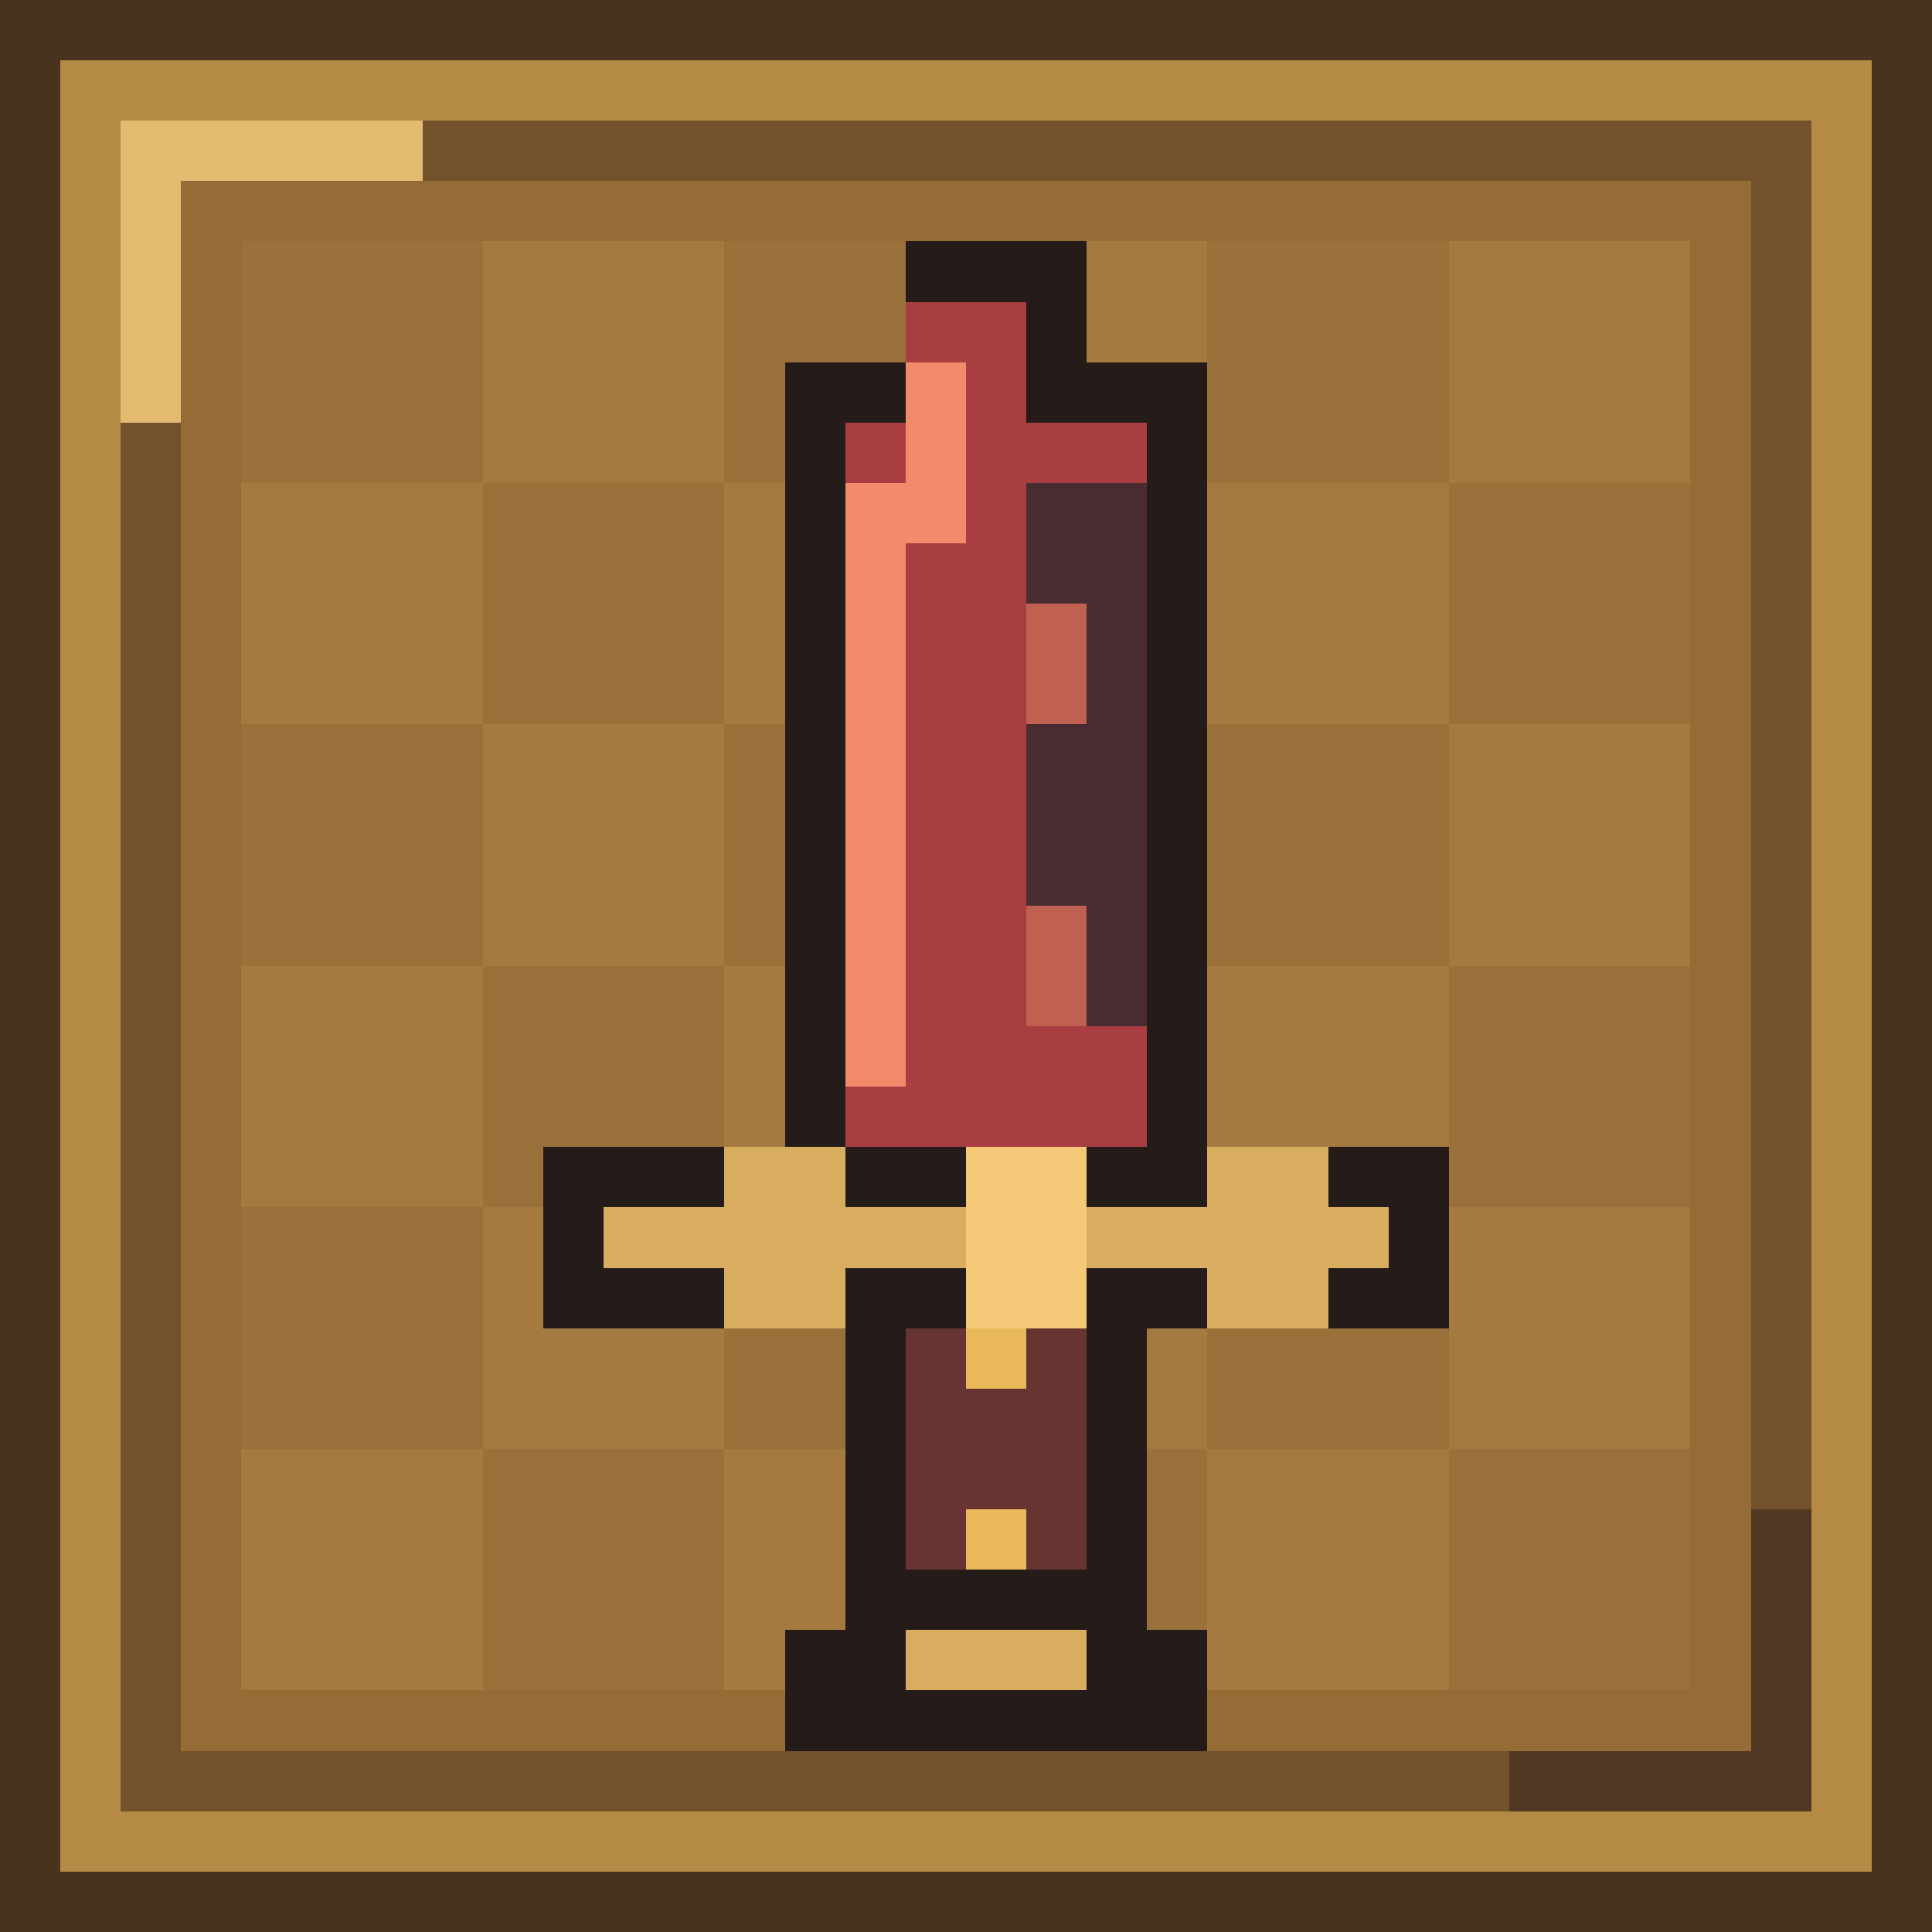
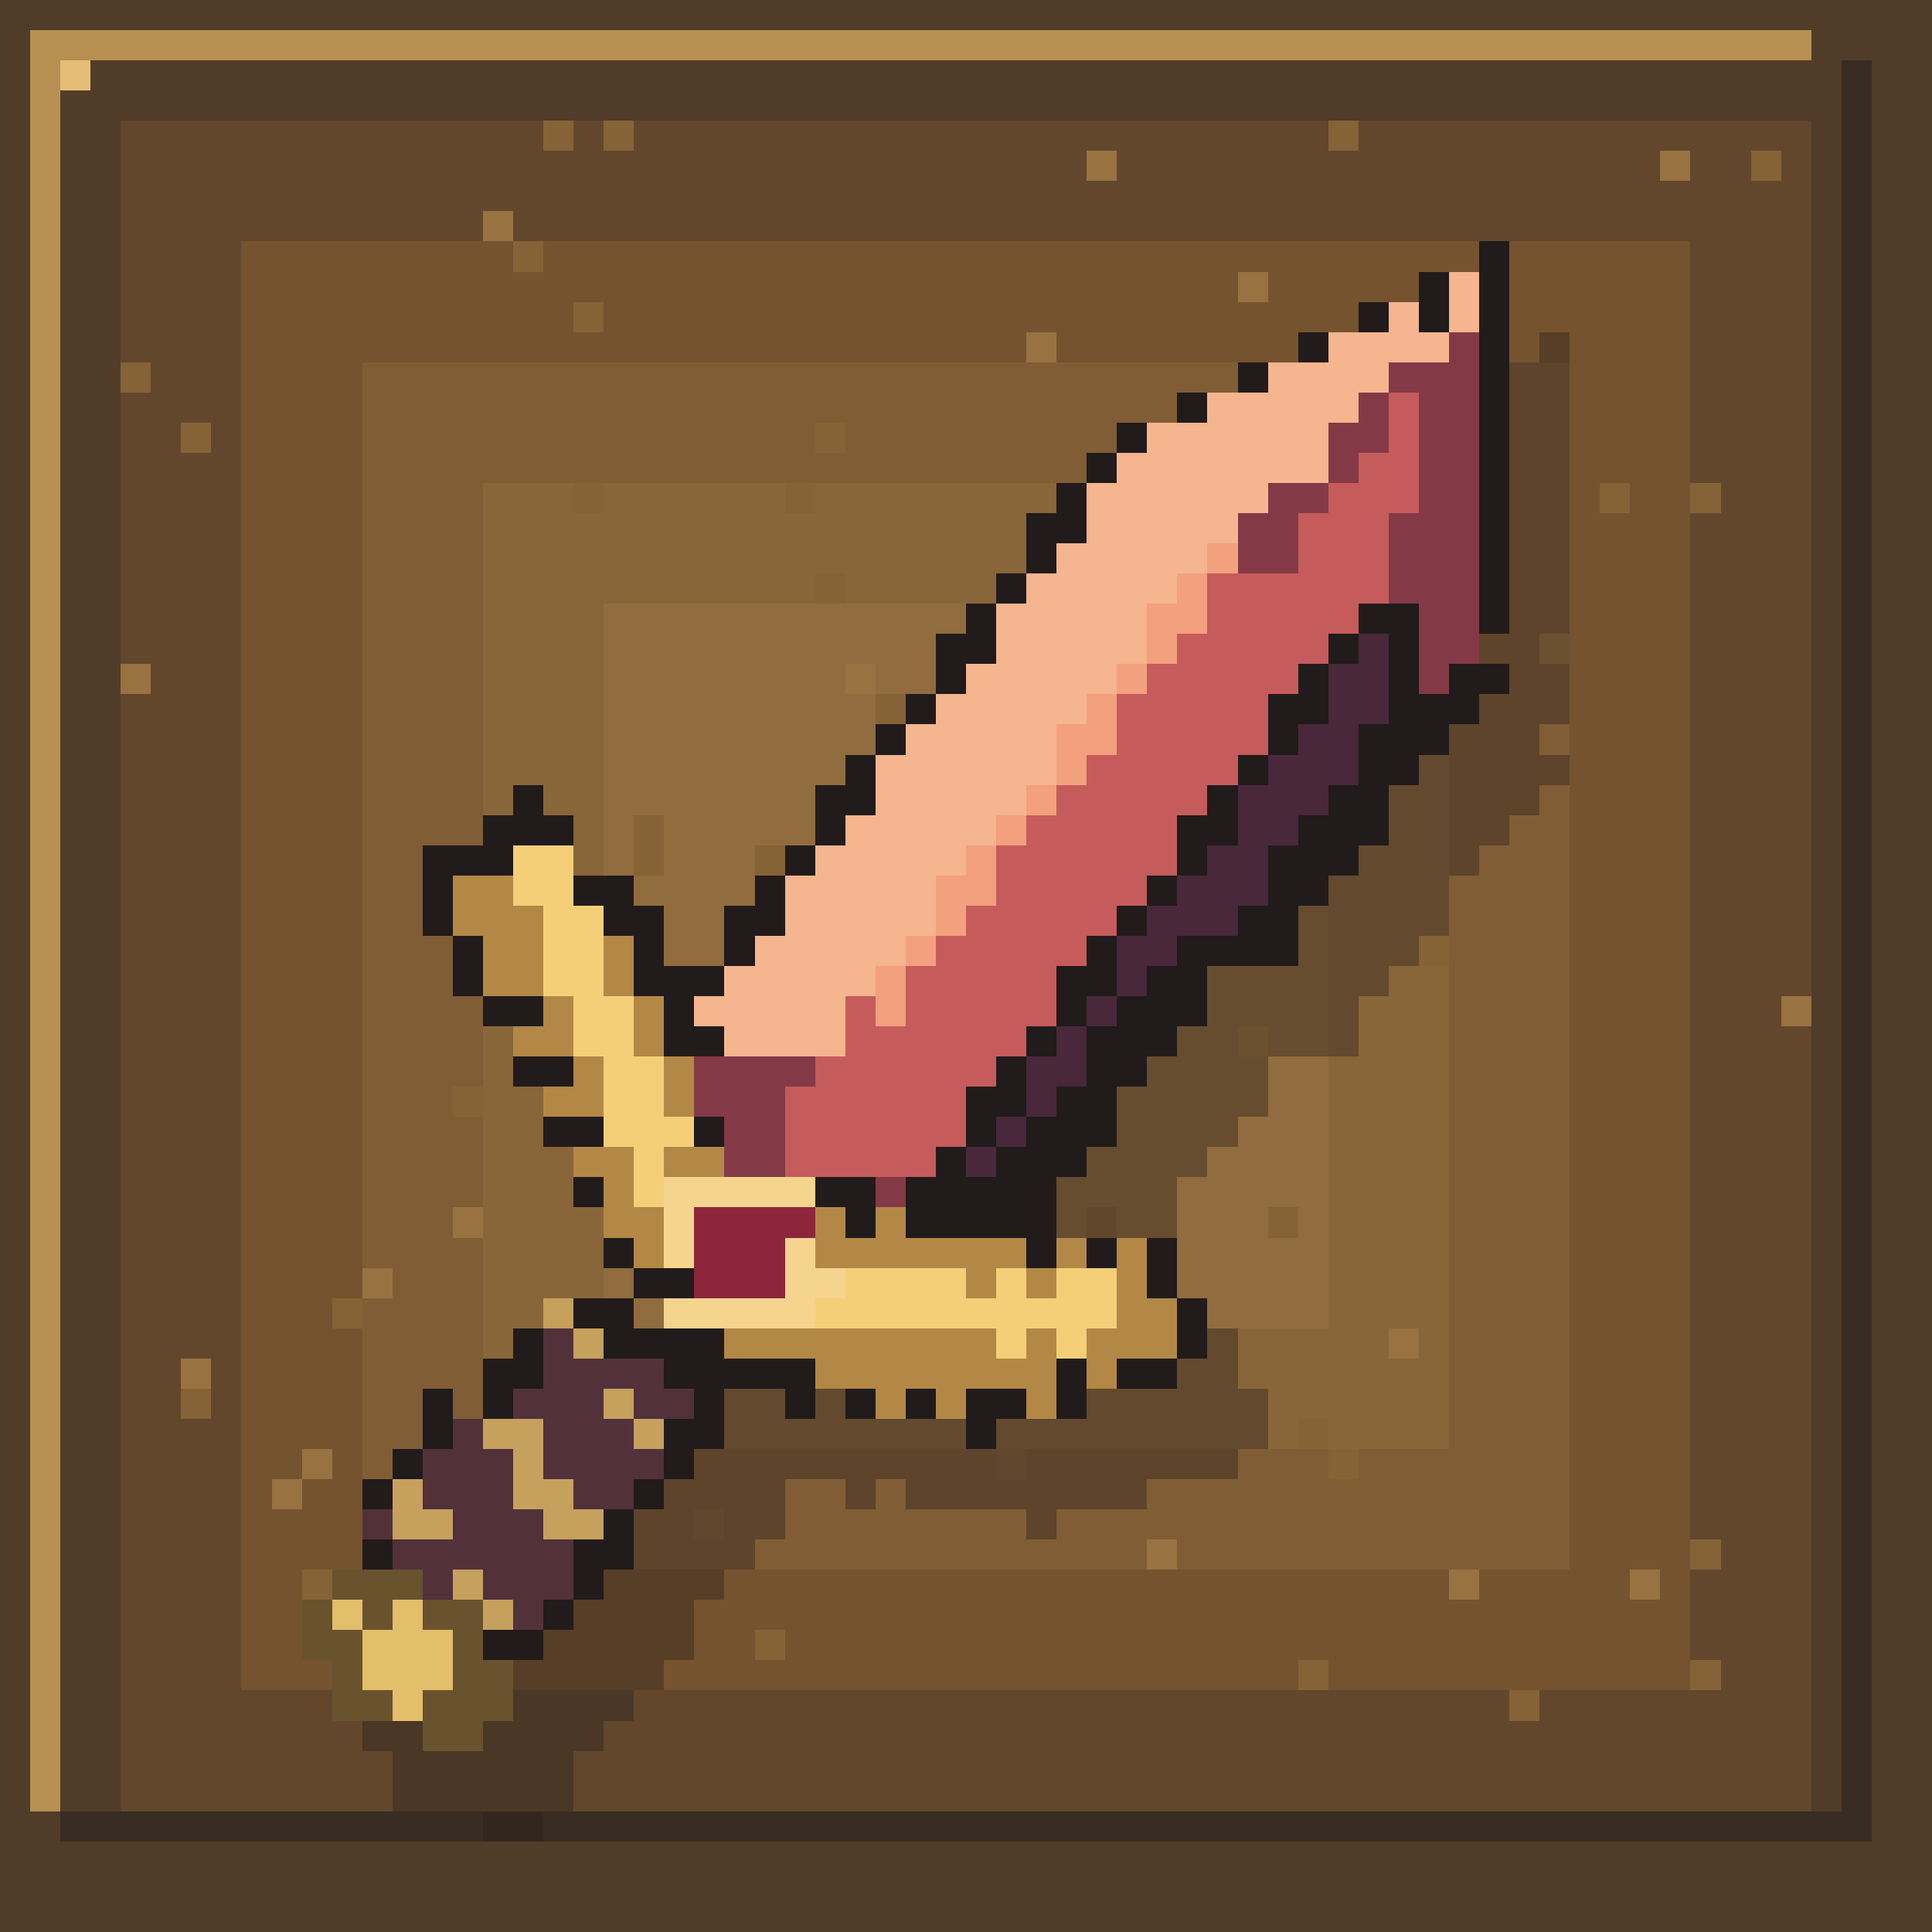
- <svg xmlns="http://www.w3.org/2000/svg" viewBox="0 0 32 32" width="32" height="32" shape-rendering="crispEdges">
-   <rect x="0" y="0" width="32" height="32" fill="#49321e" />
-   <rect x="1" y="1" width="30" height="30" fill="#b58a45" />
-   <rect x="2" y="2" width="28" height="28" fill="#73512c" />
-   <rect x="3" y="3" width="26" height="26" fill="#956b36" />
-   <rect x="4" y="4" width="24" height="24" fill="#a57a40" />
-   <rect x="4" y="4" width="4" height="4" fill="#9a713b" />
-   <rect x="12" y="4" width="4" height="4" fill="#9a713b" />
-   <rect x="20" y="4" width="4" height="4" fill="#9a713b" />
-   <rect x="8" y="8" width="4" height="4" fill="#9a713b" />
-   <rect x="16" y="8" width="4" height="4" fill="#9a713b" />
-   <rect x="24" y="8" width="4" height="4" fill="#9a713b" />
-   <rect x="4" y="12" width="4" height="4" fill="#9a713b" />
-   <rect x="12" y="12" width="4" height="4" fill="#9a713b" />
-   <rect x="20" y="12" width="4" height="4" fill="#9a713b" />
-   <rect x="8" y="16" width="4" height="4" fill="#9a713b" />
-   <rect x="16" y="16" width="4" height="4" fill="#9a713b" />
-   <rect x="24" y="16" width="4" height="4" fill="#9a713b" />
-   <rect x="4" y="20" width="4" height="4" fill="#9a713b" />
-   <rect x="12" y="20" width="4" height="4" fill="#9a713b" />
-   <rect x="20" y="20" width="4" height="4" fill="#9a713b" />
-   <rect x="8" y="24" width="4" height="4" fill="#9a713b" />
-   <rect x="16" y="24" width="4" height="4" fill="#9a713b" />
-   <rect x="24" y="24" width="4" height="4" fill="#9a713b" />
-   <rect x="2" y="2" width="5" height="1" fill="#e2ba70" />
-   <rect x="2" y="2" width="1" height="5" fill="#e2ba70" />
-   <rect x="25" y="29" width="5" height="1" fill="#513822" />
-   <rect x="29" y="25" width="1" height="5" fill="#513822" />
-   <rect x="15" y="4" width="3" height="2" fill="#251b18" />
-   <rect x="13" y="6" width="7" height="14" fill="#251b18" />
-   <rect x="9" y="19" width="15" height="3" fill="#251b18" />
-   <rect x="14" y="22" width="5" height="5" fill="#251b18" />
-   <rect x="13" y="27" width="7" height="2" fill="#251b18" />
-   <rect x="14" y="7" width="5" height="12" fill="#a93e42" />
-   <rect x="15" y="5" width="2" height="2" fill="#a93e42" />
-   <rect x="14" y="8" width="1" height="10" fill="#f28b6b" />
-   <rect x="15" y="6" width="1" height="3" fill="#f28b6b" />
-   <rect x="10" y="20" width="13" height="1" fill="#d9ad60" />
-   <rect x="12" y="19" width="2" height="3" fill="#d9ad60" />
-   <rect x="20" y="19" width="2" height="3" fill="#d9ad60" />
-   <rect x="15" y="27" width="3" height="1" fill="#d9ad60" />
-   <rect x="15" y="22" width="3" height="4" fill="#683432" />
-   <rect x="16" y="22" width="1" height="1" fill="#e9b85b" />
-   <rect x="16" y="25" width="1" height="1" fill="#e9b85b" />
-   <rect x="16" y="19" width="2" height="3" fill="#f6c979" />
-   <rect x="17" y="8" width="2" height="9" fill="#492c31" />
-   <rect x="17" y="10" width="1" height="2" fill="#bf6050" />
-   <rect x="17" y="15" width="1" height="2" fill="#bf6050" />
+ <svg xmlns="http://www.w3.org/2000/svg" viewBox="0 0 64 64" width="64" height="64" shape-rendering="crispEdges">
+   <rect x="0" y="0" width="64" height="1" fill="#513c29" />
+   <rect x="0" y="1" width="1" height="59" fill="#513c29" />
+   <rect x="1" y="1" width="59" height="1" fill="#b89051" />
+   <rect x="60" y="1" width="4" height="1" fill="#513c29" />
+   <rect x="1" y="2" width="1" height="58" fill="#b89051" />
+   <rect x="2" y="2" width="1" height="1" fill="#e5bd76" />
+   <rect x="3" y="2" width="58" height="1" fill="#513c29" />
+   <rect x="61" y="2" width="1" height="58" fill="#392c23" />
+   <rect x="62" y="2" width="2" height="59" fill="#513c29" />
+   <rect x="2" y="3" width="59" height="1" fill="#513c29" />
+   <rect x="2" y="4" width="2" height="56" fill="#513c29" />
+   <rect x="4" y="4" width="14" height="1" fill="#62472d" />
+   <rect x="18" y="4" width="1" height="1" fill="#866237" />
+   <rect x="19" y="4" width="1" height="1" fill="#62472d" />
+   <rect x="20" y="4" width="1" height="1" fill="#866237" />
+   <rect x="21" y="4" width="23" height="1" fill="#62472d" />
+   <rect x="44" y="4" width="1" height="1" fill="#866237" />
+   <rect x="45" y="4" width="15" height="1" fill="#62472d" />
+   <rect x="60" y="4" width="1" height="56" fill="#513c29" />
+   <rect x="4" y="5" width="32" height="1" fill="#62472d" />
+   <rect x="36" y="5" width="1" height="1" fill="#987241" />
+   <rect x="37" y="5" width="18" height="1" fill="#62472d" />
+   <rect x="55" y="5" width="1" height="1" fill="#987241" />
+   <rect x="56" y="5" width="2" height="1" fill="#62472d" />
+   <rect x="58" y="5" width="1" height="1" fill="#866237" />
+   <rect x="59" y="5" width="1" height="1" fill="#62472d" />
+   <rect x="4" y="6" width="56" height="1" fill="#62472d" />
+   <rect x="4" y="7" width="12" height="1" fill="#62472d" />
+   <rect x="16" y="7" width="1" height="1" fill="#987241" />
+   <rect x="17" y="7" width="43" height="1" fill="#62472d" />
+   <rect x="4" y="8" width="4" height="4" fill="#62472d" />
+   <rect x="8" y="8" width="9" height="1" fill="#75532f" />
+   <rect x="17" y="8" width="1" height="1" fill="#866237" />
+   <rect x="18" y="8" width="31" height="1" fill="#75532f" />
+   <rect x="49" y="8" width="1" height="13" fill="#211b1b" />
+   <rect x="50" y="8" width="6" height="3" fill="#75532f" />
+   <rect x="56" y="8" width="4" height="8" fill="#62472d" />
+   <rect x="8" y="9" width="33" height="1" fill="#75532f" />
+   <rect x="41" y="9" width="1" height="1" fill="#987241" />
+   <rect x="42" y="9" width="5" height="1" fill="#75532f" />
+   <rect x="47" y="9" width="1" height="2" fill="#211b1b" />
+   <rect x="48" y="9" width="1" height="2" fill="#f4b58f" />
+   <rect x="8" y="10" width="11" height="1" fill="#75532f" />
+   <rect x="19" y="10" width="1" height="1" fill="#866237" />
+   <rect x="20" y="10" width="25" height="1" fill="#75532f" />
+   <rect x="45" y="10" width="1" height="1" fill="#211b1b" />
+   <rect x="46" y="10" width="1" height="1" fill="#f4b58f" />
+   <rect x="8" y="11" width="26" height="1" fill="#75532f" />
+   <rect x="34" y="11" width="1" height="1" fill="#987241" />
+   <rect x="35" y="11" width="8" height="1" fill="#75532f" />
+   <rect x="43" y="11" width="1" height="1" fill="#211b1b" />
+   <rect x="44" y="11" width="4" height="1" fill="#f4b58f" />
+   <rect x="48" y="11" width="1" height="1" fill="#843a46" />
+   <rect x="50" y="11" width="1" height="1" fill="#75532f" />
+   <rect x="51" y="11" width="1" height="1" fill="#573e26" />
+   <rect x="52" y="11" width="4" height="5" fill="#75532f" />
+   <rect x="4" y="12" width="1" height="1" fill="#866237" />
+   <rect x="5" y="12" width="3" height="1" fill="#62472d" />
+   <rect x="8" y="12" width="4" height="31" fill="#75532f" />
+   <rect x="12" y="12" width="29" height="1" fill="#805d35" />
+   <rect x="41" y="12" width="1" height="1" fill="#211b1b" />
+   <rect x="42" y="12" width="4" height="1" fill="#f4b58f" />
+   <rect x="46" y="12" width="3" height="1" fill="#843a46" />
+   <rect x="50" y="12" width="2" height="9" fill="#5d442a" />
+   <rect x="4" y="13" width="4" height="1" fill="#62472d" />
+   <rect x="12" y="13" width="27" height="1" fill="#805d35" />
+   <rect x="39" y="13" width="1" height="1" fill="#211b1b" />
+   <rect x="40" y="13" width="5" height="1" fill="#f4b58f" />
+   <rect x="45" y="13" width="1" height="1" fill="#843a46" />
+   <rect x="46" y="13" width="1" height="2" fill="#c65b5b" />
+   <rect x="47" y="13" width="2" height="4" fill="#843a46" />
+   <rect x="4" y="14" width="2" height="1" fill="#62472d" />
+   <rect x="6" y="14" width="1" height="1" fill="#866237" />
+   <rect x="7" y="14" width="1" height="1" fill="#62472d" />
+   <rect x="12" y="14" width="15" height="1" fill="#805d35" />
+   <rect x="27" y="14" width="1" height="1" fill="#866237" />
+   <rect x="28" y="14" width="9" height="1" fill="#805d35" />
+   <rect x="37" y="14" width="1" height="1" fill="#211b1b" />
+   <rect x="38" y="14" width="6" height="1" fill="#f4b58f" />
+   <rect x="44" y="14" width="2" height="1" fill="#843a46" />
+   <rect x="4" y="15" width="4" height="7" fill="#62472d" />
+   <rect x="12" y="15" width="24" height="1" fill="#805d35" />
+   <rect x="36" y="15" width="1" height="1" fill="#211b1b" />
+   <rect x="37" y="15" width="7" height="1" fill="#f4b58f" />
+   <rect x="44" y="15" width="1" height="1" fill="#843a46" />
+   <rect x="45" y="15" width="2" height="1" fill="#c65b5b" />
+   <rect x="12" y="16" width="4" height="12" fill="#805d35" />
+   <rect x="16" y="16" width="3" height="1" fill="#89653a" />
+   <rect x="19" y="16" width="1" height="1" fill="#866237" />
+   <rect x="20" y="16" width="6" height="1" fill="#89653a" />
+   <rect x="26" y="16" width="1" height="1" fill="#866237" />
+   <rect x="27" y="16" width="8" height="1" fill="#89653a" />
+   <rect x="35" y="16" width="1" height="1" fill="#211b1b" />
+   <rect x="36" y="16" width="6" height="1" fill="#f4b58f" />
+   <rect x="42" y="16" width="2" height="1" fill="#843a46" />
+   <rect x="44" y="16" width="3" height="1" fill="#c65b5b" />
+   <rect x="52" y="16" width="1" height="1" fill="#75532f" />
+   <rect x="53" y="16" width="1" height="1" fill="#866237" />
+   <rect x="54" y="16" width="2" height="1" fill="#75532f" />
+   <rect x="56" y="16" width="1" height="1" fill="#866237" />
+   <rect x="57" y="16" width="3" height="1" fill="#62472d" />
+   <rect x="16" y="17" width="18" height="2" fill="#89653a" />
+   <rect x="34" y="17" width="2" height="1" fill="#211b1b" />
+   <rect x="36" y="17" width="5" height="1" fill="#f4b58f" />
+   <rect x="41" y="17" width="2" height="2" fill="#843a46" />
+   <rect x="43" y="17" width="3" height="2" fill="#c65b5b" />
+   <rect x="46" y="17" width="3" height="3" fill="#843a46" />
+   <rect x="52" y="17" width="4" height="35" fill="#75532f" />
+   <rect x="56" y="17" width="4" height="16" fill="#62472d" />
+   <rect x="34" y="18" width="1" height="1" fill="#211b1b" />
+   <rect x="35" y="18" width="5" height="1" fill="#f4b58f" />
+   <rect x="40" y="18" width="1" height="1" fill="#f3a07e" />
+   <rect x="16" y="19" width="11" height="1" fill="#89653a" />
+   <rect x="27" y="19" width="1" height="1" fill="#866237" />
+   <rect x="28" y="19" width="5" height="1" fill="#89653a" />
+   <rect x="33" y="19" width="1" height="1" fill="#211b1b" />
+   <rect x="34" y="19" width="5" height="1" fill="#f4b58f" />
+   <rect x="39" y="19" width="1" height="1" fill="#f3a07e" />
+   <rect x="40" y="19" width="6" height="1" fill="#c65b5b" />
+   <rect x="16" y="20" width="4" height="6" fill="#89653a" />
+   <rect x="20" y="20" width="12" height="1" fill="#906c3e" />
+   <rect x="32" y="20" width="1" height="1" fill="#211b1b" />
+   <rect x="33" y="20" width="5" height="2" fill="#f4b58f" />
+   <rect x="38" y="20" width="2" height="1" fill="#f3a07e" />
+   <rect x="40" y="20" width="5" height="1" fill="#c65b5b" />
+   <rect x="45" y="20" width="2" height="1" fill="#211b1b" />
+   <rect x="47" y="20" width="2" height="2" fill="#843a46" />
+   <rect x="20" y="21" width="11" height="1" fill="#906c3e" />
+   <rect x="31" y="21" width="2" height="1" fill="#211b1b" />
+   <rect x="38" y="21" width="1" height="1" fill="#f3a07e" />
+   <rect x="39" y="21" width="5" height="1" fill="#c65b5b" />
+   <rect x="44" y="21" width="1" height="1" fill="#211b1b" />
+   <rect x="45" y="21" width="1" height="1" fill="#48283a" />
+   <rect x="46" y="21" width="1" height="2" fill="#211b1b" />
+   <rect x="49" y="21" width="2" height="1" fill="#5d442a" />
+   <rect x="51" y="21" width="1" height="1" fill="#6c5131" />
+   <rect x="4" y="22" width="1" height="1" fill="#987241" />
+   <rect x="5" y="22" width="3" height="1" fill="#62472d" />
+   <rect x="20" y="22" width="8" height="1" fill="#906c3e" />
+   <rect x="28" y="22" width="1" height="1" fill="#987241" />
+   <rect x="29" y="22" width="2" height="1" fill="#906c3e" />
+   <rect x="31" y="22" width="1" height="1" fill="#211b1b" />
+   <rect x="32" y="22" width="5" height="1" fill="#f4b58f" />
+   <rect x="37" y="22" width="1" height="1" fill="#f3a07e" />
+   <rect x="38" y="22" width="5" height="1" fill="#c65b5b" />
+   <rect x="43" y="22" width="1" height="1" fill="#211b1b" />
+   <rect x="44" y="22" width="2" height="2" fill="#48283a" />
+   <rect x="47" y="22" width="1" height="1" fill="#843a46" />
+   <rect x="48" y="22" width="2" height="1" fill="#211b1b" />
+   <rect x="50" y="22" width="2" height="1" fill="#5d442a" />
+   <rect x="4" y="23" width="4" height="22" fill="#62472d" />
+   <rect x="20" y="23" width="9" height="2" fill="#906c3e" />
+   <rect x="29" y="23" width="1" height="1" fill="#866237" />
+   <rect x="30" y="23" width="1" height="1" fill="#211b1b" />
+   <rect x="31" y="23" width="5" height="1" fill="#f4b58f" />
+   <rect x="36" y="23" width="1" height="1" fill="#f3a07e" />
+   <rect x="37" y="23" width="5" height="2" fill="#c65b5b" />
+   <rect x="42" y="23" width="2" height="1" fill="#211b1b" />
+   <rect x="46" y="23" width="3" height="1" fill="#211b1b" />
+   <rect x="49" y="23" width="3" height="1" fill="#5d442a" />
+   <rect x="29" y="24" width="1" height="1" fill="#211b1b" />
+   <rect x="30" y="24" width="5" height="1" fill="#f4b58f" />
+   <rect x="35" y="24" width="2" height="1" fill="#f3a07e" />
+   <rect x="42" y="24" width="1" height="1" fill="#211b1b" />
+   <rect x="43" y="24" width="2" height="1" fill="#48283a" />
+   <rect x="45" y="24" width="3" height="1" fill="#211b1b" />
+   <rect x="48" y="24" width="3" height="1" fill="#5d442a" />
+   <rect x="51" y="24" width="1" height="1" fill="#805d35" />
+   <rect x="20" y="25" width="8" height="1" fill="#906c3e" />
+   <rect x="28" y="25" width="1" height="1" fill="#211b1b" />
+   <rect x="29" y="25" width="6" height="1" fill="#f4b58f" />
+   <rect x="35" y="25" width="1" height="1" fill="#f3a07e" />
+   <rect x="36" y="25" width="5" height="1" fill="#c65b5b" />
+   <rect x="41" y="25" width="1" height="1" fill="#211b1b" />
+   <rect x="42" y="25" width="3" height="1" fill="#48283a" />
+   <rect x="45" y="25" width="2" height="1" fill="#211b1b" />
+   <rect x="47" y="25" width="1" height="1" fill="#63492d" />
+   <rect x="48" y="25" width="4" height="1" fill="#5d442a" />
+   <rect x="16" y="26" width="1" height="1" fill="#89653a" />
+   <rect x="17" y="26" width="1" height="1" fill="#211b1b" />
+   <rect x="18" y="26" width="2" height="1" fill="#89653a" />
+   <rect x="20" y="26" width="7" height="1" fill="#906c3e" />
+   <rect x="27" y="26" width="2" height="1" fill="#211b1b" />
+   <rect x="29" y="26" width="5" height="1" fill="#f4b58f" />
+   <rect x="34" y="26" width="1" height="1" fill="#f3a07e" />
+   <rect x="35" y="26" width="5" height="1" fill="#c65b5b" />
+   <rect x="40" y="26" width="1" height="1" fill="#211b1b" />
+   <rect x="41" y="26" width="3" height="1" fill="#48283a" />
+   <rect x="44" y="26" width="2" height="1" fill="#211b1b" />
+   <rect x="46" y="26" width="2" height="2" fill="#63492d" />
+   <rect x="48" y="26" width="3" height="1" fill="#5d442a" />
+   <rect x="51" y="26" width="1" height="1" fill="#805d35" />
+   <rect x="16" y="27" width="3" height="1" fill="#211b1b" />
+   <rect x="19" y="27" width="1" height="2" fill="#89653a" />
+   <rect x="20" y="27" width="1" height="2" fill="#906c3e" />
+   <rect x="21" y="27" width="1" height="2" fill="#866237" />
+   <rect x="22" y="27" width="5" height="1" fill="#906c3e" />
+   <rect x="27" y="27" width="1" height="1" fill="#211b1b" />
+   <rect x="28" y="27" width="5" height="1" fill="#f4b58f" />
+   <rect x="33" y="27" width="1" height="1" fill="#f3a07e" />
+   <rect x="34" y="27" width="5" height="1" fill="#c65b5b" />
+   <rect x="39" y="27" width="2" height="1" fill="#211b1b" />
+   <rect x="41" y="27" width="2" height="1" fill="#48283a" />
+   <rect x="43" y="27" width="3" height="1" fill="#211b1b" />
+   <rect x="48" y="27" width="2" height="1" fill="#5d442a" />
+   <rect x="50" y="27" width="2" height="1" fill="#805d35" />
+   <rect x="12" y="28" width="2" height="3" fill="#805d35" />
+   <rect x="14" y="28" width="3" height="1" fill="#211b1b" />
+   <rect x="17" y="28" width="2" height="2" fill="#f4cf78" />
+   <rect x="22" y="28" width="3" height="1" fill="#906c3e" />
+   <rect x="25" y="28" width="1" height="1" fill="#866237" />
+   <rect x="26" y="28" width="1" height="1" fill="#211b1b" />
+   <rect x="27" y="28" width="5" height="1" fill="#f4b58f" />
+   <rect x="32" y="28" width="1" height="1" fill="#f3a07e" />
+   <rect x="33" y="28" width="6" height="1" fill="#c65b5b" />
+   <rect x="39" y="28" width="1" height="1" fill="#211b1b" />
+   <rect x="40" y="28" width="2" height="1" fill="#48283a" />
+   <rect x="42" y="28" width="3" height="1" fill="#211b1b" />
+   <rect x="45" y="28" width="3" height="1" fill="#63492d" />
+   <rect x="48" y="28" width="1" height="1" fill="#5d442a" />
+   <rect x="49" y="28" width="3" height="1" fill="#805d35" />
+   <rect x="14" y="29" width="1" height="2" fill="#211b1b" />
+   <rect x="15" y="29" width="2" height="1" fill="#b38846" />
+   <rect x="19" y="29" width="2" height="1" fill="#211b1b" />
+   <rect x="21" y="29" width="4" height="1" fill="#906c3e" />
+   <rect x="25" y="29" width="1" height="1" fill="#211b1b" />
+   <rect x="26" y="29" width="5" height="2" fill="#f4b58f" />
+   <rect x="31" y="29" width="2" height="1" fill="#f3a07e" />
+   <rect x="33" y="29" width="5" height="1" fill="#c65b5b" />
+   <rect x="38" y="29" width="1" height="1" fill="#211b1b" />
+   <rect x="39" y="29" width="3" height="1" fill="#48283a" />
+   <rect x="42" y="29" width="2" height="1" fill="#211b1b" />
+   <rect x="44" y="29" width="4" height="2" fill="#63492d" />
+   <rect x="48" y="29" width="4" height="19" fill="#805d35" />
+   <rect x="15" y="30" width="3" height="1" fill="#b38846" />
+   <rect x="18" y="30" width="2" height="3" fill="#f4cf78" />
+   <rect x="20" y="30" width="2" height="1" fill="#211b1b" />
+   <rect x="22" y="30" width="2" height="2" fill="#906c3e" />
+   <rect x="24" y="30" width="2" height="1" fill="#211b1b" />
+   <rect x="31" y="30" width="1" height="1" fill="#f3a07e" />
+   <rect x="32" y="30" width="5" height="1" fill="#c65b5b" />
+   <rect x="37" y="30" width="1" height="1" fill="#211b1b" />
+   <rect x="38" y="30" width="3" height="1" fill="#48283a" />
+   <rect x="41" y="30" width="2" height="1" fill="#211b1b" />
+   <rect x="43" y="30" width="1" height="2" fill="#674d2f" />
+   <rect x="12" y="31" width="3" height="2" fill="#805d35" />
+   <rect x="15" y="31" width="1" height="2" fill="#211b1b" />
+   <rect x="16" y="31" width="2" height="2" fill="#b38846" />
+   <rect x="20" y="31" width="1" height="2" fill="#b38846" />
+   <rect x="21" y="31" width="1" height="1" fill="#211b1b" />
+   <rect x="24" y="31" width="1" height="1" fill="#211b1b" />
+   <rect x="25" y="31" width="5" height="1" fill="#f4b58f" />
+   <rect x="30" y="31" width="1" height="1" fill="#f3a07e" />
+   <rect x="31" y="31" width="5" height="1" fill="#c65b5b" />
+   <rect x="36" y="31" width="1" height="1" fill="#211b1b" />
+   <rect x="37" y="31" width="2" height="1" fill="#48283a" />
+   <rect x="39" y="31" width="4" height="1" fill="#211b1b" />
+   <rect x="44" y="31" width="3" height="1" fill="#63492d" />
+   <rect x="47" y="31" width="1" height="1" fill="#866237" />
+   <rect x="21" y="32" width="3" height="1" fill="#211b1b" />
+   <rect x="24" y="32" width="5" height="1" fill="#f4b58f" />
+   <rect x="29" y="32" width="1" height="2" fill="#f3a07e" />
+   <rect x="30" y="32" width="5" height="2" fill="#c65b5b" />
+   <rect x="35" y="32" width="2" height="1" fill="#211b1b" />
+   <rect x="37" y="32" width="1" height="1" fill="#48283a" />
+   <rect x="38" y="32" width="2" height="1" fill="#211b1b" />
+   <rect x="40" y="32" width="4" height="2" fill="#674d2f" />
+   <rect x="44" y="32" width="2" height="1" fill="#63492d" />
+   <rect x="46" y="32" width="2" height="1" fill="#89653a" />
+   <rect x="12" y="33" width="4" height="3" fill="#805d35" />
+   <rect x="16" y="33" width="2" height="1" fill="#211b1b" />
+   <rect x="18" y="33" width="1" height="1" fill="#b38846" />
+   <rect x="19" y="33" width="2" height="2" fill="#f4cf78" />
+   <rect x="21" y="33" width="1" height="2" fill="#b38846" />
+   <rect x="22" y="33" width="1" height="1" fill="#211b1b" />
+   <rect x="23" y="33" width="5" height="1" fill="#f4b58f" />
+   <rect x="28" y="33" width="1" height="1" fill="#c65b5b" />
+   <rect x="35" y="33" width="1" height="1" fill="#211b1b" />
+   <rect x="36" y="33" width="1" height="1" fill="#48283a" />
+   <rect x="37" y="33" width="3" height="1" fill="#211b1b" />
+   <rect x="44" y="33" width="1" height="2" fill="#63492d" />
+   <rect x="45" y="33" width="3" height="2" fill="#89653a" />
+   <rect x="56" y="33" width="3" height="1" fill="#62472d" />
+   <rect x="59" y="33" width="1" height="1" fill="#987241" />
+   <rect x="16" y="34" width="1" height="2" fill="#89653a" />
+   <rect x="17" y="34" width="2" height="1" fill="#b38846" />
+   <rect x="22" y="34" width="2" height="1" fill="#211b1b" />
+   <rect x="24" y="34" width="4" height="1" fill="#f4b58f" />
+   <rect x="28" y="34" width="6" height="1" fill="#c65b5b" />
+   <rect x="34" y="34" width="1" height="1" fill="#211b1b" />
+   <rect x="35" y="34" width="1" height="1" fill="#48283a" />
+   <rect x="36" y="34" width="3" height="1" fill="#211b1b" />
+   <rect x="39" y="34" width="2" height="1" fill="#674d2f" />
+   <rect x="41" y="34" width="1" height="1" fill="#6c5131" />
+   <rect x="42" y="34" width="2" height="1" fill="#674d2f" />
+   <rect x="56" y="34" width="4" height="17" fill="#62472d" />
+   <rect x="17" y="35" width="2" height="1" fill="#211b1b" />
+   <rect x="19" y="35" width="1" height="1" fill="#b38846" />
+   <rect x="20" y="35" width="2" height="2" fill="#f4cf78" />
+   <rect x="22" y="35" width="1" height="2" fill="#b38846" />
+   <rect x="23" y="35" width="4" height="1" fill="#843a46" />
+   <rect x="27" y="35" width="6" height="1" fill="#c65b5b" />
+   <rect x="33" y="35" width="1" height="1" fill="#211b1b" />
+   <rect x="34" y="35" width="2" height="1" fill="#48283a" />
+   <rect x="36" y="35" width="2" height="1" fill="#211b1b" />
+   <rect x="38" y="35" width="4" height="1" fill="#674d2f" />
+   <rect x="42" y="35" width="2" height="2" fill="#906c3e" />
+   <rect x="44" y="35" width="4" height="9" fill="#89653a" />
+   <rect x="12" y="36" width="3" height="1" fill="#805d35" />
+   <rect x="15" y="36" width="1" height="1" fill="#866237" />
+   <rect x="16" y="36" width="2" height="2" fill="#89653a" />
+   <rect x="18" y="36" width="2" height="1" fill="#b38846" />
+   <rect x="23" y="36" width="3" height="1" fill="#843a46" />
+   <rect x="26" y="36" width="6" height="2" fill="#c65b5b" />
+   <rect x="32" y="36" width="2" height="1" fill="#211b1b" />
+   <rect x="34" y="36" width="1" height="1" fill="#48283a" />
+   <rect x="35" y="36" width="2" height="1" fill="#211b1b" />
+   <rect x="37" y="36" width="5" height="1" fill="#674d2f" />
+   <rect x="12" y="37" width="4" height="3" fill="#805d35" />
+   <rect x="18" y="37" width="2" height="1" fill="#211b1b" />
+   <rect x="20" y="37" width="3" height="1" fill="#f4cf78" />
+   <rect x="23" y="37" width="1" height="1" fill="#211b1b" />
+   <rect x="24" y="37" width="2" height="2" fill="#843a46" />
+   <rect x="32" y="37" width="1" height="1" fill="#211b1b" />
+   <rect x="33" y="37" width="1" height="1" fill="#48283a" />
+   <rect x="34" y="37" width="3" height="1" fill="#211b1b" />
+   <rect x="37" y="37" width="4" height="1" fill="#674d2f" />
+   <rect x="41" y="37" width="3" height="1" fill="#906c3e" />
+   <rect x="16" y="38" width="3" height="2" fill="#89653a" />
+   <rect x="19" y="38" width="2" height="1" fill="#b38846" />
+   <rect x="21" y="38" width="1" height="2" fill="#f4cf78" />
+   <rect x="22" y="38" width="2" height="1" fill="#b38846" />
+   <rect x="26" y="38" width="5" height="1" fill="#c65b5b" />
+   <rect x="31" y="38" width="1" height="1" fill="#211b1b" />
+   <rect x="32" y="38" width="1" height="1" fill="#48283a" />
+   <rect x="33" y="38" width="3" height="1" fill="#211b1b" />
+   <rect x="36" y="38" width="4" height="1" fill="#674d2f" />
+   <rect x="40" y="38" width="4" height="1" fill="#906c3e" />
+   <rect x="19" y="39" width="1" height="1" fill="#211b1b" />
+   <rect x="20" y="39" width="1" height="1" fill="#b38846" />
+   <rect x="22" y="39" width="5" height="1" fill="#f5d48e" />
+   <rect x="27" y="39" width="2" height="1" fill="#211b1b" />
+   <rect x="29" y="39" width="1" height="1" fill="#843a46" />
+   <rect x="30" y="39" width="5" height="2" fill="#211b1b" />
+   <rect x="35" y="39" width="4" height="1" fill="#674d2f" />
+   <rect x="39" y="39" width="5" height="1" fill="#906c3e" />
+   <rect x="12" y="40" width="3" height="1" fill="#805d35" />
+   <rect x="15" y="40" width="1" height="1" fill="#987241" />
+   <rect x="16" y="40" width="4" height="3" fill="#89653a" />
+   <rect x="20" y="40" width="2" height="1" fill="#b38846" />
+   <rect x="22" y="40" width="1" height="2" fill="#f5d48e" />
+   <rect x="23" y="40" width="4" height="1" fill="#8d263b" />
+   <rect x="27" y="40" width="1" height="1" fill="#b38846" />
+   <rect x="28" y="40" width="1" height="1" fill="#211b1b" />
+   <rect x="29" y="40" width="1" height="1" fill="#b38846" />
+   <rect x="35" y="40" width="1" height="1" fill="#674d2f" />
+   <rect x="36" y="40" width="1" height="1" fill="#61472b" />
+   <rect x="37" y="40" width="2" height="1" fill="#674d2f" />
+   <rect x="39" y="40" width="3" height="1" fill="#906c3e" />
+   <rect x="42" y="40" width="1" height="1" fill="#866237" />
+   <rect x="43" y="40" width="1" height="1" fill="#906c3e" />
+   <rect x="12" y="41" width="4" height="1" fill="#805d35" />
+   <rect x="20" y="41" width="1" height="1" fill="#211b1b" />
+   <rect x="21" y="41" width="1" height="1" fill="#b38846" />
+   <rect x="23" y="41" width="3" height="2" fill="#8d263b" />
+   <rect x="26" y="41" width="1" height="1" fill="#f5d48e" />
+   <rect x="27" y="41" width="7" height="1" fill="#b38846" />
+   <rect x="34" y="41" width="1" height="1" fill="#211b1b" />
+   <rect x="35" y="41" width="1" height="1" fill="#b38846" />
+   <rect x="36" y="41" width="1" height="1" fill="#211b1b" />
+   <rect x="37" y="41" width="1" height="2" fill="#b38846" />
+   <rect x="38" y="41" width="1" height="2" fill="#211b1b" />
+   <rect x="39" y="41" width="5" height="2" fill="#906c3e" />
+   <rect x="12" y="42" width="1" height="1" fill="#987241" />
+   <rect x="13" y="42" width="3" height="1" fill="#805d35" />
+   <rect x="20" y="42" width="1" height="1" fill="#906c3e" />
+   <rect x="21" y="42" width="2" height="1" fill="#211b1b" />
+   <rect x="26" y="42" width="2" height="1" fill="#f5d48e" />
+   <rect x="28" y="42" width="4" height="1" fill="#f4cf78" />
+   <rect x="32" y="42" width="1" height="1" fill="#b38846" />
+   <rect x="33" y="42" width="1" height="1" fill="#f4cf78" />
+   <rect x="34" y="42" width="1" height="1" fill="#b38846" />
+   <rect x="35" y="42" width="2" height="1" fill="#f4cf78" />
+   <rect x="8" y="43" width="3" height="1" fill="#75532f" />
+   <rect x="11" y="43" width="1" height="1" fill="#866237" />
+   <rect x="12" y="43" width="4" height="3" fill="#805d35" />
+   <rect x="16" y="43" width="2" height="1" fill="#89653a" />
+   <rect x="18" y="43" width="1" height="1" fill="#c6a05d" />
+   <rect x="19" y="43" width="2" height="1" fill="#211b1b" />
+   <rect x="21" y="43" width="1" height="1" fill="#906c3e" />
+   <rect x="22" y="43" width="5" height="1" fill="#f5d48e" />
+   <rect x="27" y="43" width="10" height="1" fill="#f4cf78" />
+   <rect x="37" y="43" width="2" height="1" fill="#b38846" />
+   <rect x="39" y="43" width="1" height="2" fill="#211b1b" />
+   <rect x="40" y="43" width="4" height="1" fill="#906c3e" />
+   <rect x="8" y="44" width="4" height="4" fill="#75532f" />
+   <rect x="16" y="44" width="1" height="1" fill="#89653a" />
+   <rect x="17" y="44" width="1" height="1" fill="#211b1b" />
+   <rect x="18" y="44" width="1" height="1" fill="#52313b" />
+   <rect x="19" y="44" width="1" height="1" fill="#c6a05d" />
+   <rect x="20" y="44" width="4" height="1" fill="#211b1b" />
+   <rect x="24" y="44" width="9" height="1" fill="#b38846" />
+   <rect x="33" y="44" width="1" height="1" fill="#f4cf78" />
+   <rect x="34" y="44" width="1" height="1" fill="#b38846" />
+   <rect x="35" y="44" width="1" height="1" fill="#f4cf78" />
+   <rect x="36" y="44" width="3" height="1" fill="#b38846" />
+   <rect x="40" y="44" width="1" height="1" fill="#63492d" />
+   <rect x="41" y="44" width="5" height="1" fill="#89653a" />
+   <rect x="46" y="44" width="1" height="1" fill="#987241" />
+   <rect x="47" y="44" width="1" height="1" fill="#89653a" />
+   <rect x="4" y="45" width="2" height="2" fill="#62472d" />
+   <rect x="6" y="45" width="1" height="1" fill="#987241" />
+   <rect x="7" y="45" width="1" height="2" fill="#62472d" />
+   <rect x="16" y="45" width="2" height="1" fill="#211b1b" />
+   <rect x="18" y="45" width="4" height="1" fill="#52313b" />
+   <rect x="22" y="45" width="5" height="1" fill="#211b1b" />
+   <rect x="27" y="45" width="8" height="1" fill="#b38846" />
+   <rect x="35" y="45" width="1" height="2" fill="#211b1b" />
+   <rect x="36" y="45" width="1" height="1" fill="#b38846" />
+   <rect x="37" y="45" width="2" height="1" fill="#211b1b" />
+   <rect x="39" y="45" width="2" height="1" fill="#63492d" />
+   <rect x="41" y="45" width="7" height="1" fill="#89653a" />
+   <rect x="6" y="46" width="1" height="1" fill="#866237" />
+   <rect x="12" y="46" width="2" height="2" fill="#805d35" />
+   <rect x="14" y="46" width="1" height="2" fill="#211b1b" />
+   <rect x="15" y="46" width="1" height="1" fill="#805d35" />
+   <rect x="16" y="46" width="1" height="1" fill="#211b1b" />
+   <rect x="17" y="46" width="3" height="1" fill="#52313b" />
+   <rect x="20" y="46" width="1" height="1" fill="#c6a05d" />
+   <rect x="21" y="46" width="2" height="1" fill="#52313b" />
+   <rect x="23" y="46" width="1" height="1" fill="#211b1b" />
+   <rect x="24" y="46" width="2" height="1" fill="#63492d" />
+   <rect x="26" y="46" width="1" height="1" fill="#211b1b" />
+   <rect x="27" y="46" width="1" height="1" fill="#63492d" />
+   <rect x="28" y="46" width="1" height="1" fill="#211b1b" />
+   <rect x="29" y="46" width="1" height="1" fill="#b38846" />
+   <rect x="30" y="46" width="1" height="1" fill="#211b1b" />
+   <rect x="31" y="46" width="1" height="1" fill="#b38846" />
+   <rect x="32" y="46" width="2" height="1" fill="#211b1b" />
+   <rect x="34" y="46" width="1" height="1" fill="#b38846" />
+   <rect x="36" y="46" width="6" height="1" fill="#63492d" />
+   <rect x="42" y="46" width="6" height="1" fill="#89653a" />
+   <rect x="4" y="47" width="4" height="9" fill="#62472d" />
+   <rect x="15" y="47" width="1" height="1" fill="#52313b" />
+   <rect x="16" y="47" width="2" height="1" fill="#c6a05d" />
+   <rect x="18" y="47" width="3" height="1" fill="#52313b" />
+   <rect x="21" y="47" width="1" height="1" fill="#c6a05d" />
+   <rect x="22" y="47" width="2" height="1" fill="#211b1b" />
+   <rect x="24" y="47" width="8" height="1" fill="#63492d" />
+   <rect x="32" y="47" width="1" height="1" fill="#211b1b" />
+   <rect x="33" y="47" width="9" height="1" fill="#63492d" />
+   <rect x="42" y="47" width="1" height="1" fill="#89653a" />
+   <rect x="43" y="47" width="1" height="1" fill="#866237" />
+   <rect x="44" y="47" width="4" height="1" fill="#89653a" />
+   <rect x="8" y="48" width="2" height="1" fill="#75532f" />
+   <rect x="10" y="48" width="1" height="1" fill="#987241" />
+   <rect x="11" y="48" width="1" height="1" fill="#75532f" />
+   <rect x="12" y="48" width="1" height="1" fill="#805d35" />
+   <rect x="13" y="48" width="1" height="1" fill="#211b1b" />
+   <rect x="14" y="48" width="3" height="2" fill="#52313b" />
+   <rect x="17" y="48" width="1" height="1" fill="#c6a05d" />
+   <rect x="18" y="48" width="4" height="1" fill="#52313b" />
+   <rect x="22" y="48" width="1" height="1" fill="#211b1b" />
+   <rect x="23" y="48" width="10" height="1" fill="#5d442a" />
+   <rect x="33" y="48" width="1" height="1" fill="#61472b" />
+   <rect x="34" y="48" width="7" height="1" fill="#5d442a" />
+   <rect x="41" y="48" width="3" height="1" fill="#805d35" />
+   <rect x="44" y="48" width="1" height="1" fill="#866237" />
+   <rect x="45" y="48" width="7" height="1" fill="#805d35" />
+   <rect x="8" y="49" width="1" height="1" fill="#75532f" />
+   <rect x="9" y="49" width="1" height="1" fill="#987241" />
+   <rect x="10" y="49" width="2" height="1" fill="#75532f" />
+   <rect x="12" y="49" width="1" height="1" fill="#211b1b" />
+   <rect x="13" y="49" width="1" height="1" fill="#c6a05d" />
+   <rect x="17" y="49" width="2" height="1" fill="#c6a05d" />
+   <rect x="19" y="49" width="2" height="1" fill="#52313b" />
+   <rect x="21" y="49" width="1" height="1" fill="#211b1b" />
+   <rect x="22" y="49" width="4" height="1" fill="#5d442a" />
+   <rect x="26" y="49" width="2" height="1" fill="#805d35" />
+   <rect x="28" y="49" width="1" height="1" fill="#5d442a" />
+   <rect x="29" y="49" width="1" height="1" fill="#805d35" />
+   <rect x="30" y="49" width="8" height="1" fill="#5d442a" />
+   <rect x="38" y="49" width="14" height="1" fill="#805d35" />
+   <rect x="8" y="50" width="4" height="2" fill="#75532f" />
+   <rect x="12" y="50" width="1" height="1" fill="#52313b" />
+   <rect x="13" y="50" width="2" height="1" fill="#c6a05d" />
+   <rect x="15" y="50" width="3" height="1" fill="#52313b" />
+   <rect x="18" y="50" width="2" height="1" fill="#c6a05d" />
+   <rect x="20" y="50" width="1" height="1" fill="#211b1b" />
+   <rect x="21" y="50" width="2" height="1" fill="#5d442a" />
+   <rect x="23" y="50" width="1" height="1" fill="#61472b" />
+   <rect x="24" y="50" width="2" height="1" fill="#5d442a" />
+   <rect x="26" y="50" width="8" height="1" fill="#805d35" />
+   <rect x="34" y="50" width="1" height="1" fill="#5d442a" />
+   <rect x="35" y="50" width="17" height="1" fill="#805d35" />
+   <rect x="12" y="51" width="1" height="1" fill="#211b1b" />
+   <rect x="13" y="51" width="6" height="1" fill="#52313b" />
+   <rect x="19" y="51" width="2" height="1" fill="#211b1b" />
+   <rect x="21" y="51" width="4" height="1" fill="#5d442a" />
+   <rect x="25" y="51" width="13" height="1" fill="#805d35" />
+   <rect x="38" y="51" width="1" height="1" fill="#987241" />
+   <rect x="39" y="51" width="13" height="1" fill="#805d35" />
+   <rect x="56" y="51" width="1" height="1" fill="#866237" />
+   <rect x="57" y="51" width="3" height="1" fill="#62472d" />
+   <rect x="8" y="52" width="2" height="3" fill="#75532f" />
+   <rect x="10" y="52" width="1" height="1" fill="#866237" />
+   <rect x="11" y="52" width="3" height="1" fill="#69522e" />
+   <rect x="14" y="52" width="1" height="1" fill="#52313b" />
+   <rect x="15" y="52" width="1" height="1" fill="#c6a05d" />
+   <rect x="16" y="52" width="3" height="1" fill="#52313b" />
+   <rect x="19" y="52" width="1" height="1" fill="#211b1b" />
+   <rect x="20" y="52" width="4" height="1" fill="#573e26" />
+   <rect x="24" y="52" width="24" height="1" fill="#75532f" />
+   <rect x="48" y="52" width="1" height="1" fill="#987241" />
+   <rect x="49" y="52" width="5" height="1" fill="#75532f" />
+   <rect x="54" y="52" width="1" height="1" fill="#987241" />
+   <rect x="55" y="52" width="1" height="1" fill="#75532f" />
+   <rect x="56" y="52" width="4" height="3" fill="#62472d" />
+   <rect x="10" y="53" width="1" height="1" fill="#69522e" />
+   <rect x="11" y="53" width="1" height="1" fill="#e3be6b" />
+   <rect x="12" y="53" width="1" height="1" fill="#69522e" />
+   <rect x="13" y="53" width="1" height="1" fill="#e3be6b" />
+   <rect x="14" y="53" width="2" height="1" fill="#69522e" />
+   <rect x="16" y="53" width="1" height="1" fill="#c6a05d" />
+   <rect x="17" y="53" width="1" height="1" fill="#52313b" />
+   <rect x="18" y="53" width="1" height="1" fill="#211b1b" />
+   <rect x="19" y="53" width="4" height="1" fill="#573e26" />
+   <rect x="23" y="53" width="33" height="1" fill="#75532f" />
+   <rect x="10" y="54" width="2" height="1" fill="#69522e" />
+   <rect x="12" y="54" width="3" height="2" fill="#e3be6b" />
+   <rect x="15" y="54" width="1" height="1" fill="#69522e" />
+   <rect x="16" y="54" width="2" height="1" fill="#211b1b" />
+   <rect x="18" y="54" width="5" height="1" fill="#573e26" />
+   <rect x="23" y="54" width="2" height="1" fill="#75532f" />
+   <rect x="25" y="54" width="1" height="1" fill="#866237" />
+   <rect x="26" y="54" width="30" height="1" fill="#75532f" />
+   <rect x="8" y="55" width="3" height="1" fill="#75532f" />
+   <rect x="11" y="55" width="1" height="1" fill="#69522e" />
+   <rect x="15" y="55" width="2" height="1" fill="#69522e" />
+   <rect x="17" y="55" width="5" height="1" fill="#573e26" />
+   <rect x="22" y="55" width="21" height="1" fill="#75532f" />
+   <rect x="43" y="55" width="1" height="1" fill="#866237" />
+   <rect x="44" y="55" width="12" height="1" fill="#75532f" />
+   <rect x="56" y="55" width="1" height="1" fill="#866237" />
+   <rect x="57" y="55" width="3" height="1" fill="#62472d" />
+   <rect x="4" y="56" width="7" height="1" fill="#62472d" />
+   <rect x="11" y="56" width="2" height="1" fill="#69522e" />
+   <rect x="13" y="56" width="1" height="1" fill="#e3be6b" />
+   <rect x="14" y="56" width="3" height="1" fill="#69522e" />
+   <rect x="17" y="56" width="4" height="1" fill="#4b3725" />
+   <rect x="21" y="56" width="29" height="1" fill="#62472d" />
+   <rect x="50" y="56" width="1" height="1" fill="#866237" />
+   <rect x="51" y="56" width="9" height="1" fill="#62472d" />
+   <rect x="4" y="57" width="8" height="1" fill="#62472d" />
+   <rect x="12" y="57" width="2" height="1" fill="#4b3725" />
+   <rect x="14" y="57" width="2" height="1" fill="#69522e" />
+   <rect x="16" y="57" width="4" height="1" fill="#4b3725" />
+   <rect x="20" y="57" width="40" height="1" fill="#62472d" />
+   <rect x="4" y="58" width="9" height="2" fill="#62472d" />
+   <rect x="13" y="58" width="6" height="2" fill="#4b3725" />
+   <rect x="19" y="58" width="41" height="2" fill="#62472d" />
+   <rect x="0" y="60" width="2" height="1" fill="#513c29" />
+   <rect x="2" y="60" width="14" height="1" fill="#392c23" />
+   <rect x="16" y="60" width="2" height="1" fill="#32271f" />
+   <rect x="18" y="60" width="44" height="1" fill="#392c23" />
+   <rect x="0" y="61" width="64" height="3" fill="#513c29" />
</svg>
